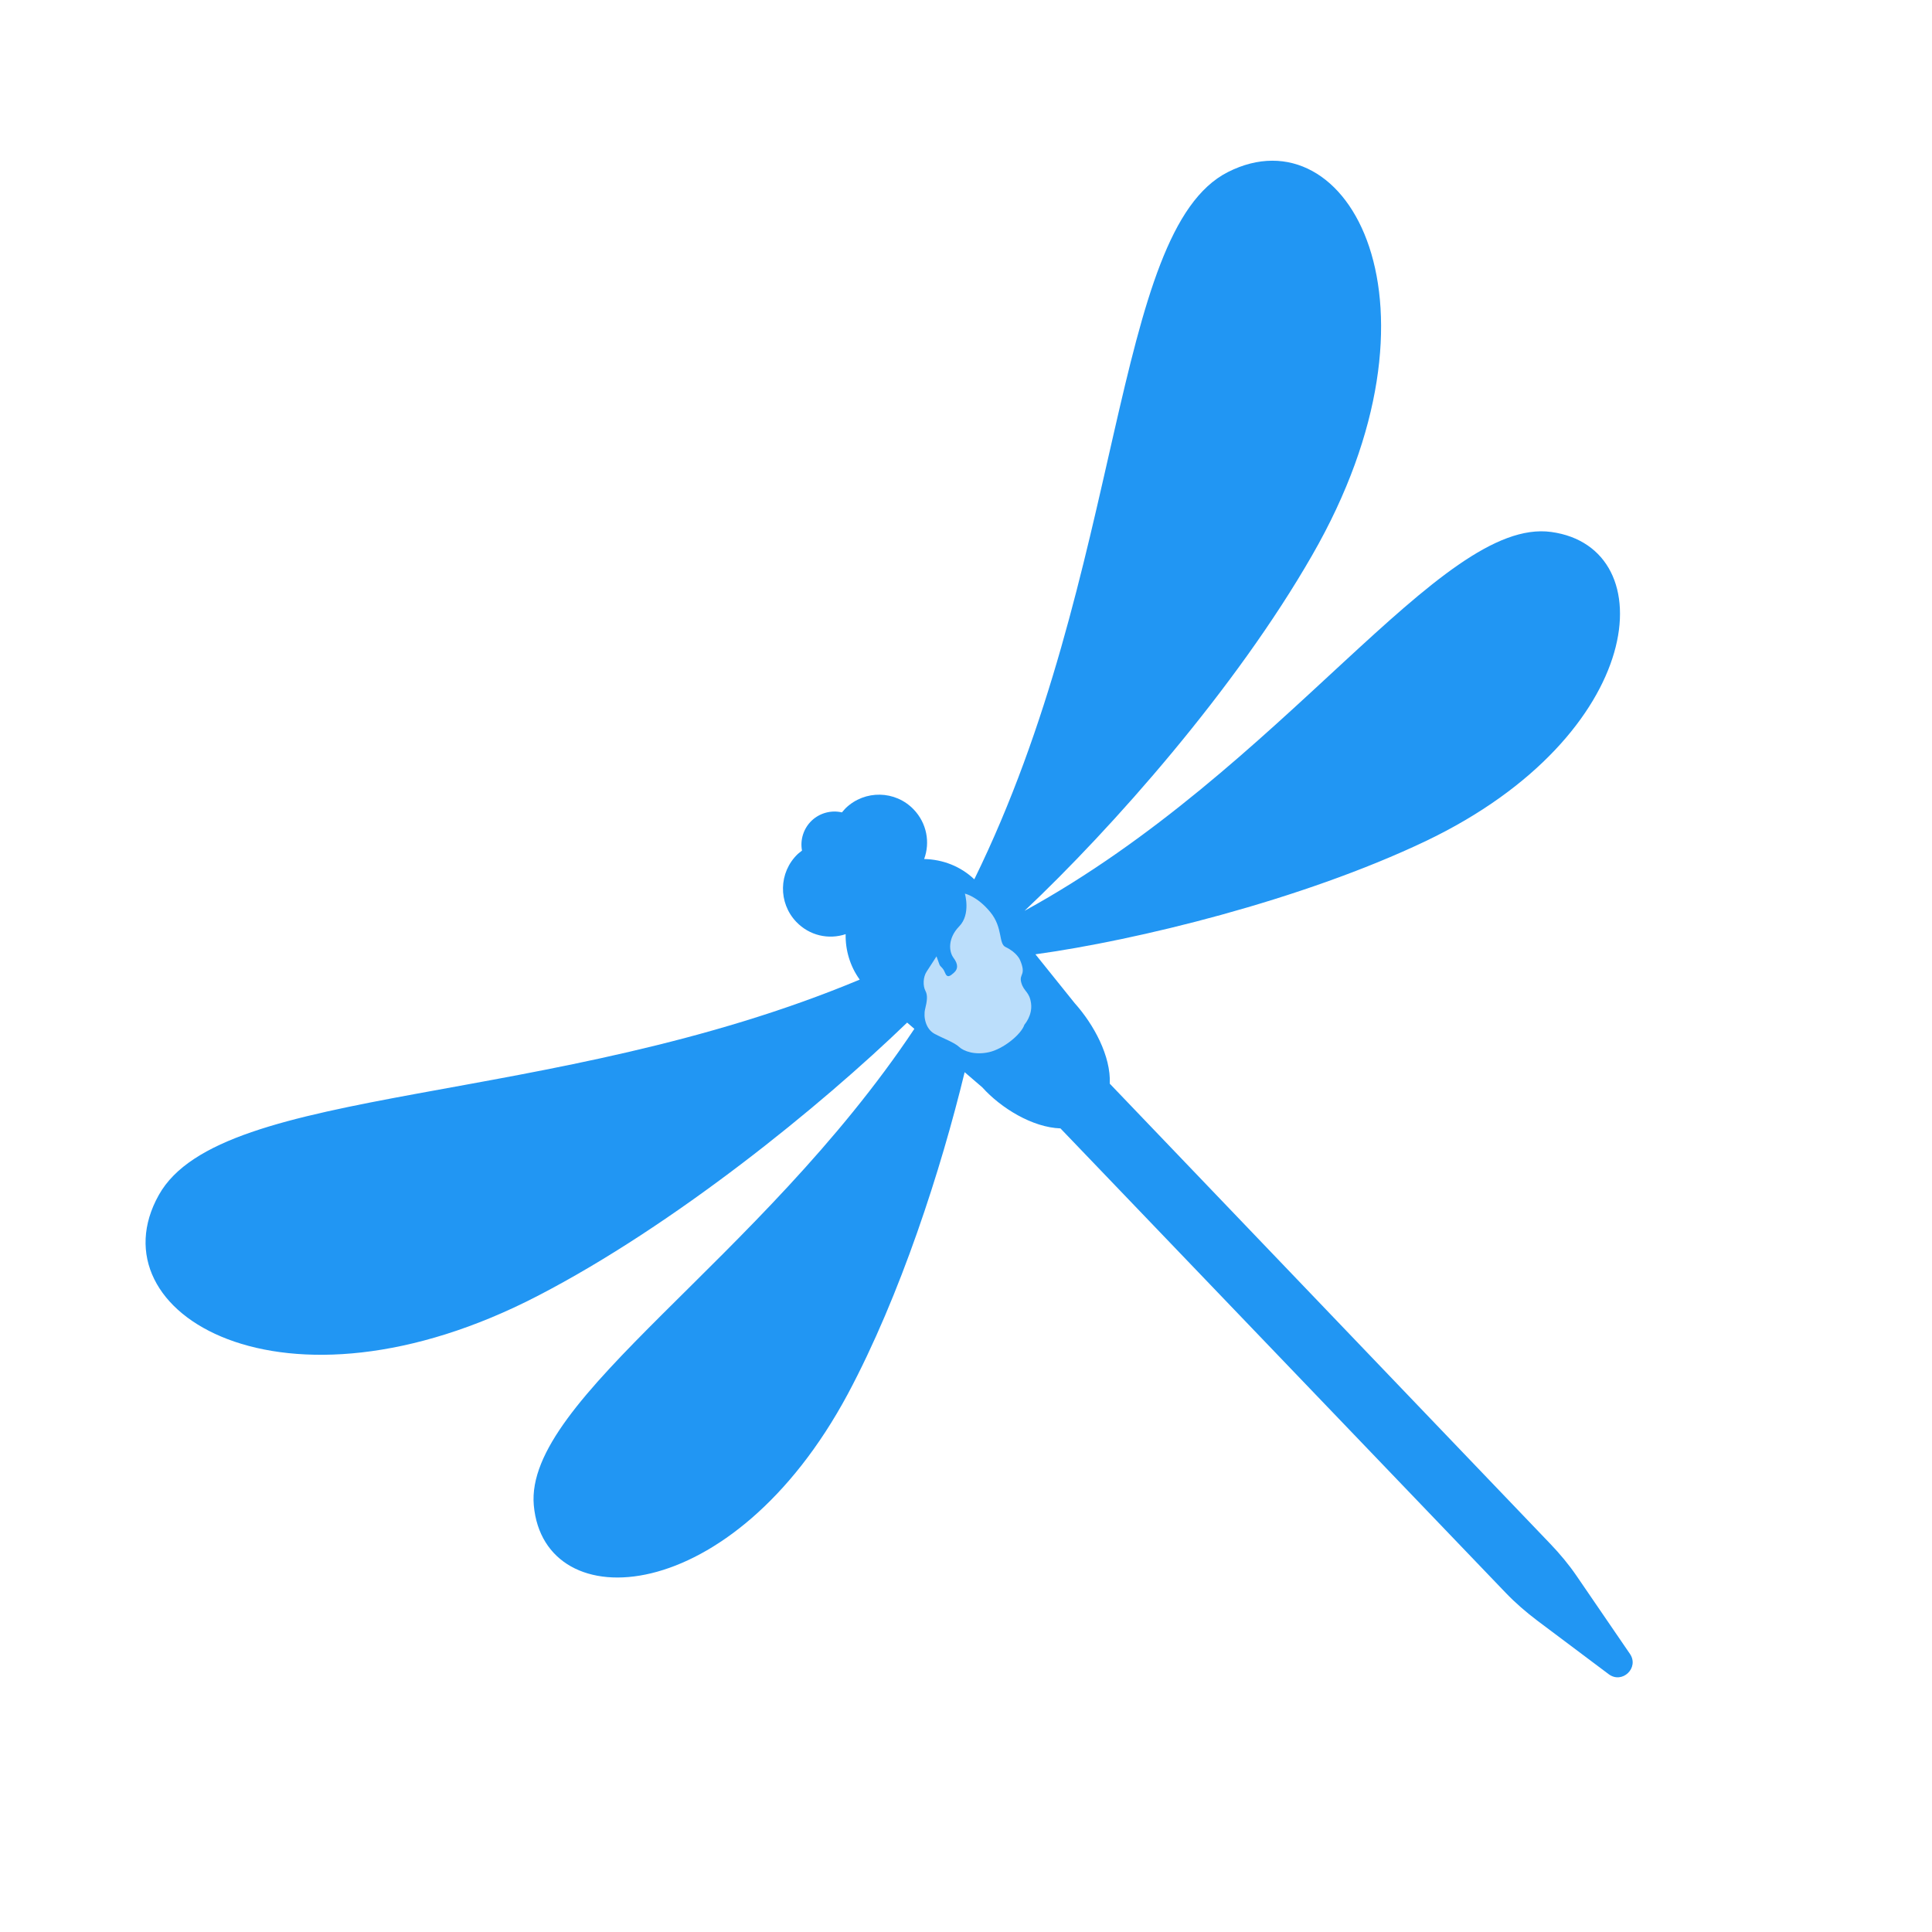
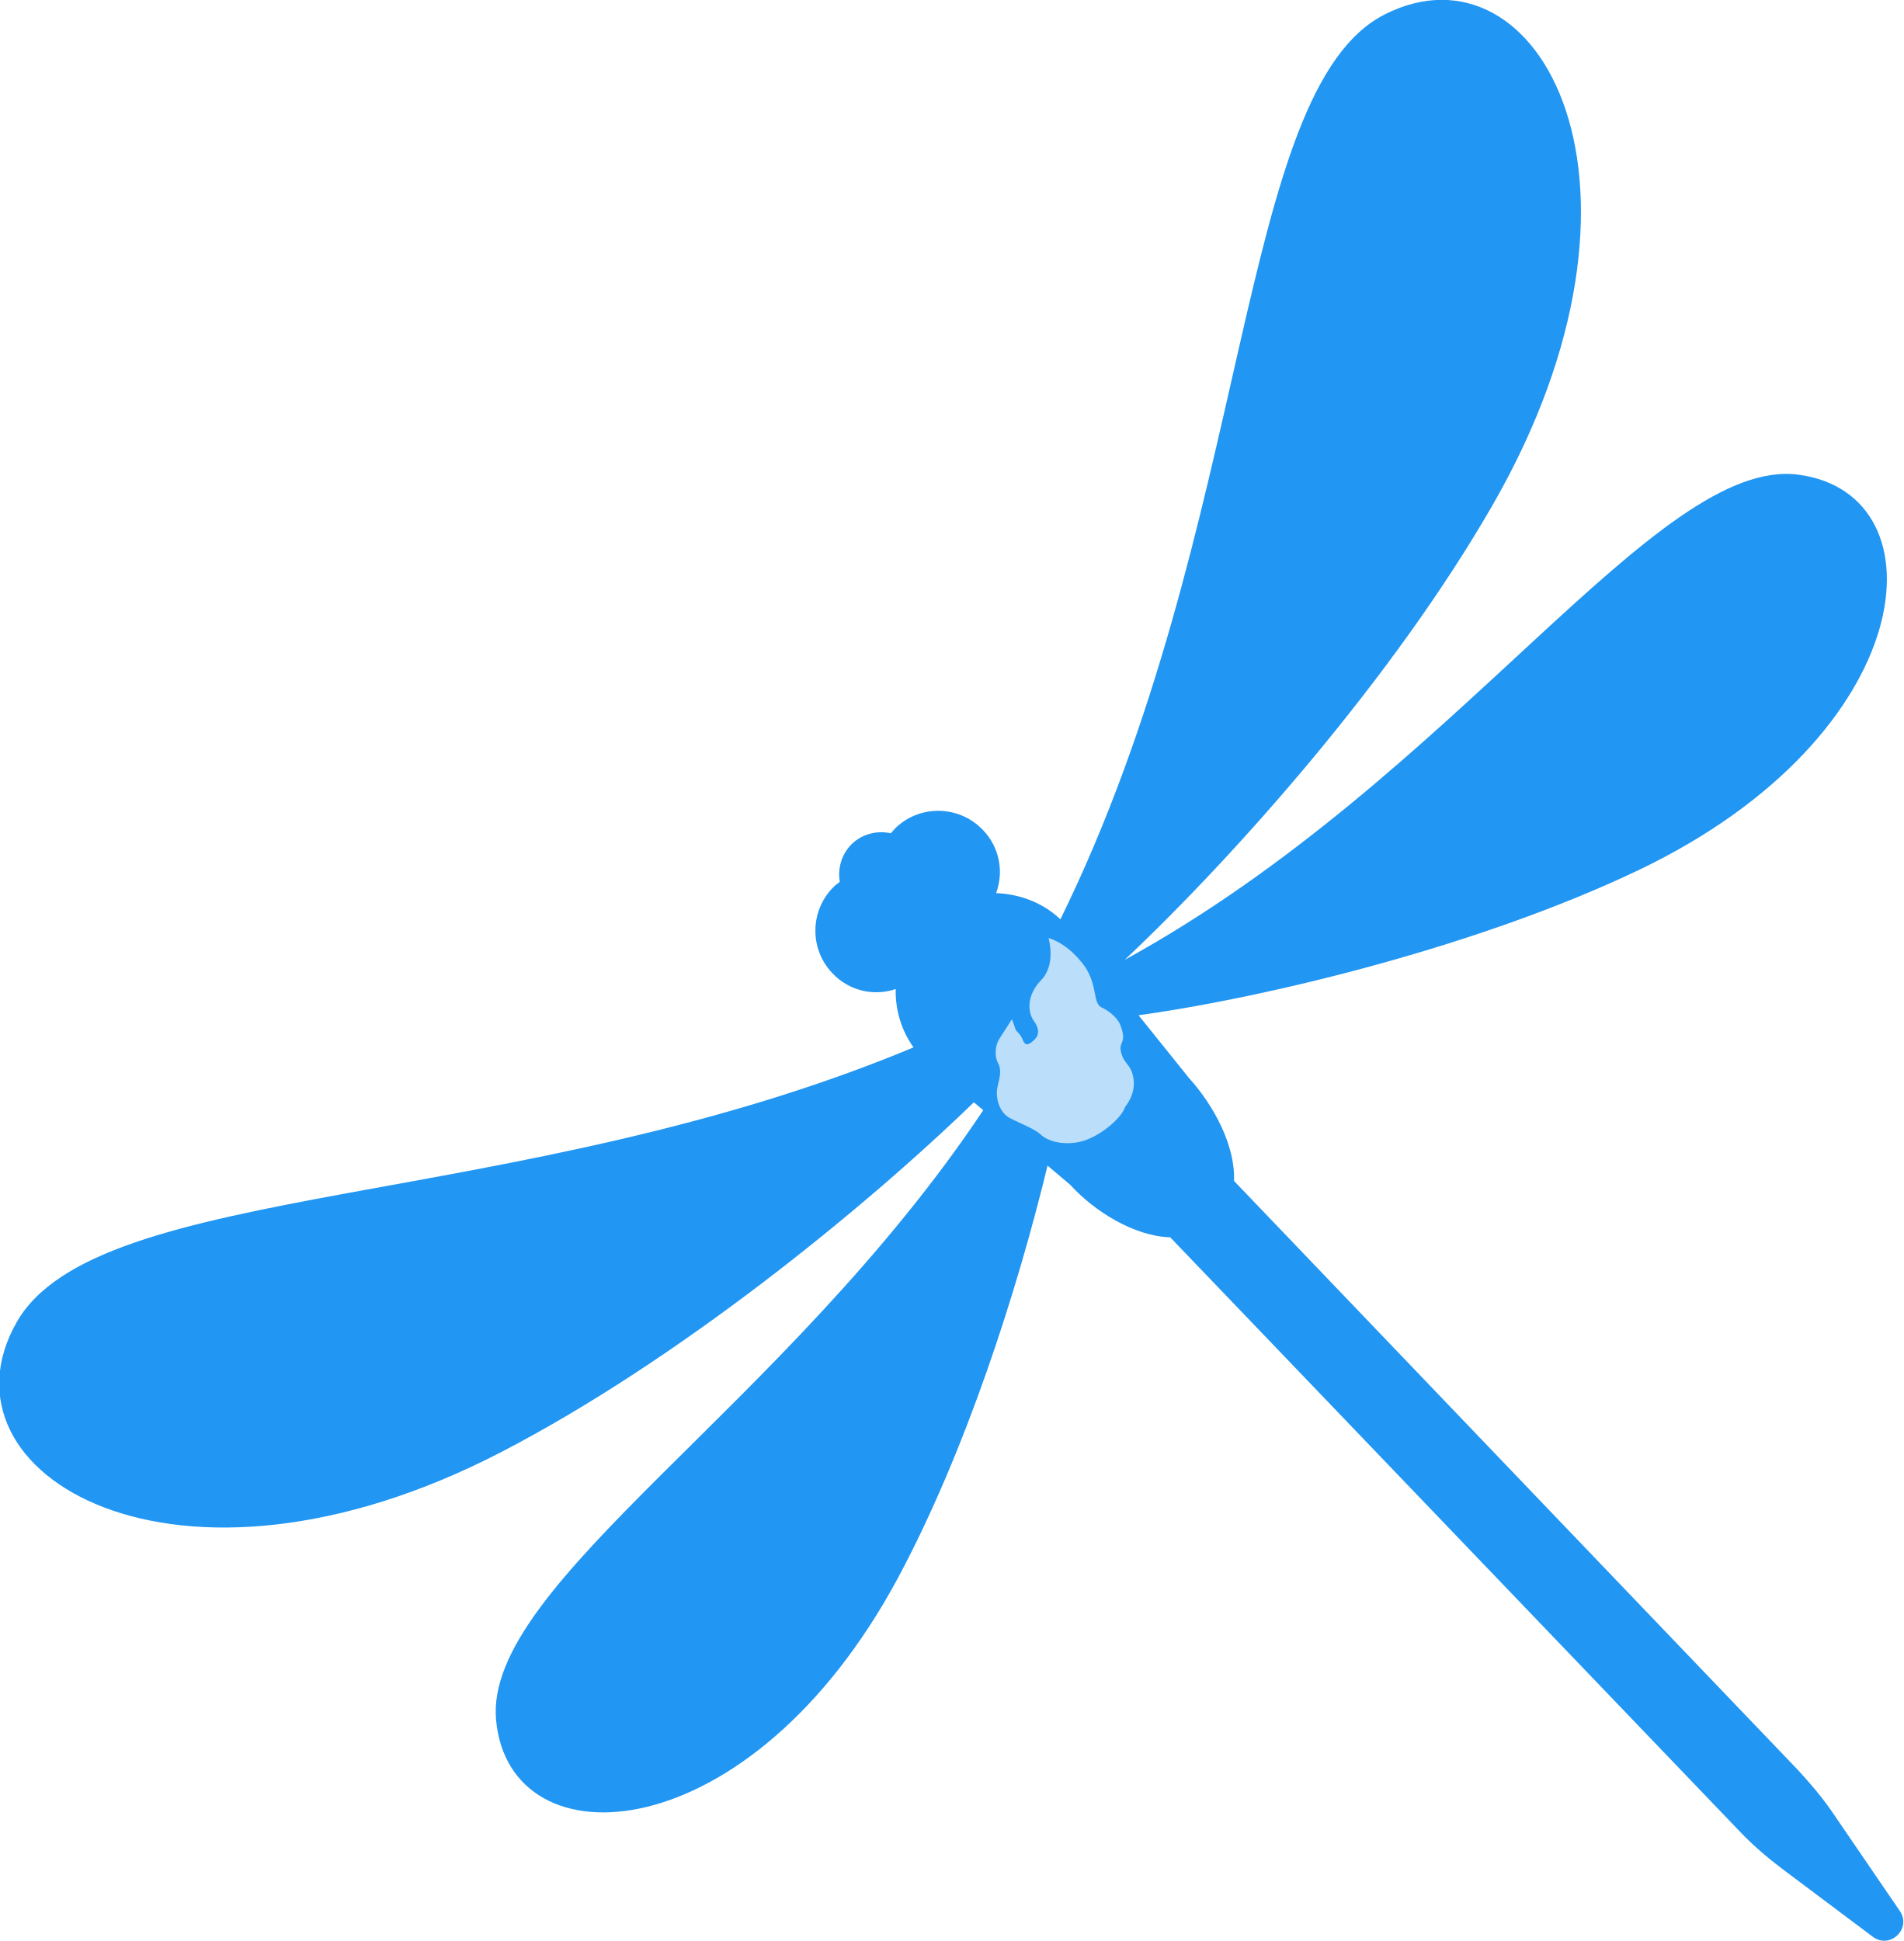
- <svg xmlns="http://www.w3.org/2000/svg" width="500" height="500">
-   <path fill="#2196f3" d="M421.814,428.004l-13.815-20.191c-2.007-2.943-4.351-5.729-6.781-8.269L287.211,280.458 c0.32-7.12-4.143-15.338-9.077-20.833l-10.166-12.652c25.937-3.578,68.757-13.916,101.166-29.371 c57.032-27.349,61.817-75.891,32.32-79.931c-28.755-3.941-69.291,61.308-136.308,98.052c22.762-21.465,54.623-57.484,74.436-92.023 c37.211-64.66,9.467-114.988-21.789-99.177c-30.167,15.255-26.62,103.508-65.646,183.044c-3.572-3.393-8.174-5.15-12.979-5.254 c1.586-4.275,0.699-9.268-2.703-12.822c-4.779-4.994-12.652-5.082-17.561-0.383c-0.424,0.406-0.682,0.814-1.02,1.139 c-2.721-0.641-5.722,0.124-7.838,2.148c-2.115,2.025-3.009,4.99-2.488,7.736c-0.338,0.324-0.759,0.563-1.097,0.887 c-4.993,4.781-5.083,12.652-0.383,17.562c3.403,3.555,8.353,4.657,12.776,3.179c-0.09,4.143,1.145,8.313,3.639,11.766 C142.54,286.92,57.326,280.257,41.115,309.24c-17.157,30.537,32,60.365,98.133,26.088c35.456-18.371,73.085-49.043,95.518-70.682 l1.871,1.615c-40.01,60.039-100.952,95.674-98.489,123.322c2.671,29.563,51.375,26.894,81.263-28.811 c13.651-25.558,24.14-58.146,30.239-83.289l4.557,3.912c4.854,5.407,13.033,10.394,20.238,10.633l115.228,120.189 c2.511,2.623,5.276,5.004,8.211,7.224l18.431,13.827C419.818,435.915,424.304,431.621,421.814,428.004z" />
-   <path stroke-width="0.163" fill="#BBDEFB" d="M 249.709 231.269 C 249.709 231.269 251.287 236.612 248.257 239.723 C 245.229 242.834 245.555 246.271 246.784 247.909 C 248.012 249.546 247.93 250.774 246.948 251.675 C 245.966 252.575 245.146 253.23 244.573 251.757 C 244 250.282 243.345 250.282 243.099 249.546 C 242.855 248.809 242.364 247.5 242.364 247.5 C 242.364 247.5 240.808 249.955 239.826 251.429 C 238.843 252.901 238.843 255.194 239.498 256.422 C 240.153 257.65 239.908 259.124 239.416 261.171 C 238.925 263.216 239.58 266.327 241.872 267.555 C 244.165 268.783 246.948 269.766 248.175 270.911 C 249.402 272.058 252.268 273.122 255.952 272.303 C 259.636 271.484 264.303 267.719 265.121 265.182 C 265.121 265.182 267.248 262.807 266.839 259.697 C 266.43 256.586 264.957 256.668 264.303 254.293 C 263.646 251.92 265.719 252.505 263.975 248.43 C 263.975 248.43 263.197 246.49 260.243 245.092 C 258.344 244.194 259.636 240.132 256.279 236.039 C 252.923 231.945 249.709 231.269 249.709 231.269 Z" />
+ <svg xmlns="http://www.w3.org/2000/svg" version="1.1" id="Layer_1" x="0px" y="0px" viewBox="0 0 384.9 392.5" style="enable-background:new 0 0 384.9 392.5;" xml:space="preserve">
+   <style type="text/css">
+ 	.st0{fill:#2196F3;}
+ 	.st1{fill:#BBDEFB;}
+ </style>
+   <path class="st0" d="M384.1,386.4l-13.8-20.2c-2-2.9-4.4-5.7-6.8-8.3l-114-119.1c0.3-7.1-4.1-15.3-9.1-20.8l-10.2-12.7  c25.9-3.6,68.8-13.9,101.2-29.4c57-27.3,61.8-75.9,32.3-79.9c-28.8-3.9-69.3,61.3-136.3,98.1c22.8-21.5,54.6-57.5,74.4-92  c37.2-64.7,9.5-115-21.8-99.2c-30.2,15.3-26.6,103.5-65.6,183c-3.6-3.4-8.2-5.1-13-5.3c1.6-4.3,0.7-9.3-2.7-12.8  c-4.8-5-12.7-5.1-17.6-0.4c-0.4,0.4-0.7,0.8-1,1.1c-2.7-0.6-5.7,0.1-7.8,2.1c-2.1,2-3,5-2.5,7.7c-0.3,0.3-0.8,0.6-1.1,0.9  c-5,4.8-5.1,12.7-0.4,17.6c3.4,3.6,8.4,4.7,12.8,3.2c-0.1,4.1,1.1,8.3,3.6,11.8c-80,33.4-165.2,26.7-181.4,55.7  c-17.2,30.5,32,60.4,98.1,26.1c35.5-18.4,73.1-49,95.5-70.7l1.9,1.6c-40,60-101,95.7-98.5,123.3c2.7,29.6,51.4,26.9,81.3-28.8  c13.7-25.6,24.1-58.1,30.2-83.3l4.6,3.9c4.9,5.4,13,10.4,20.2,10.6L352,370.6c2.5,2.6,5.3,5,8.2,7.2l18.4,13.8  C382.1,394.3,386.6,390,384.1,386.4z" />
+   <path class="st1" d="M212,189.7c0,0,1.6,5.3-1.5,8.5c-3,3.1-2.7,6.5-1.5,8.2c1.2,1.6,1.1,2.9,0.2,3.8c-1,0.9-1.8,1.6-2.4,0.1  c-0.6-1.5-1.2-1.5-1.5-2.2c-0.2-0.7-0.7-2-0.7-2s-1.6,2.5-2.5,3.9c-1,1.5-1,3.8-0.3,5s0.4,2.7-0.1,4.7c-0.5,2,0.2,5.2,2.5,6.4  c2.3,1.2,5.1,2.2,6.3,3.4c1.2,1.1,4.1,2.2,7.8,1.4s8.4-4.6,9.2-7.1c0,0,2.1-2.4,1.7-5.5c-0.4-3.1-1.9-3-2.5-5.4  c-0.7-2.4,1.4-1.8-0.3-5.9c0,0-0.8-1.9-3.7-3.3c-1.9-0.9-0.6-5-4-9.1C215.3,190.4,212,189.7,212,189.7z" />
</svg>
